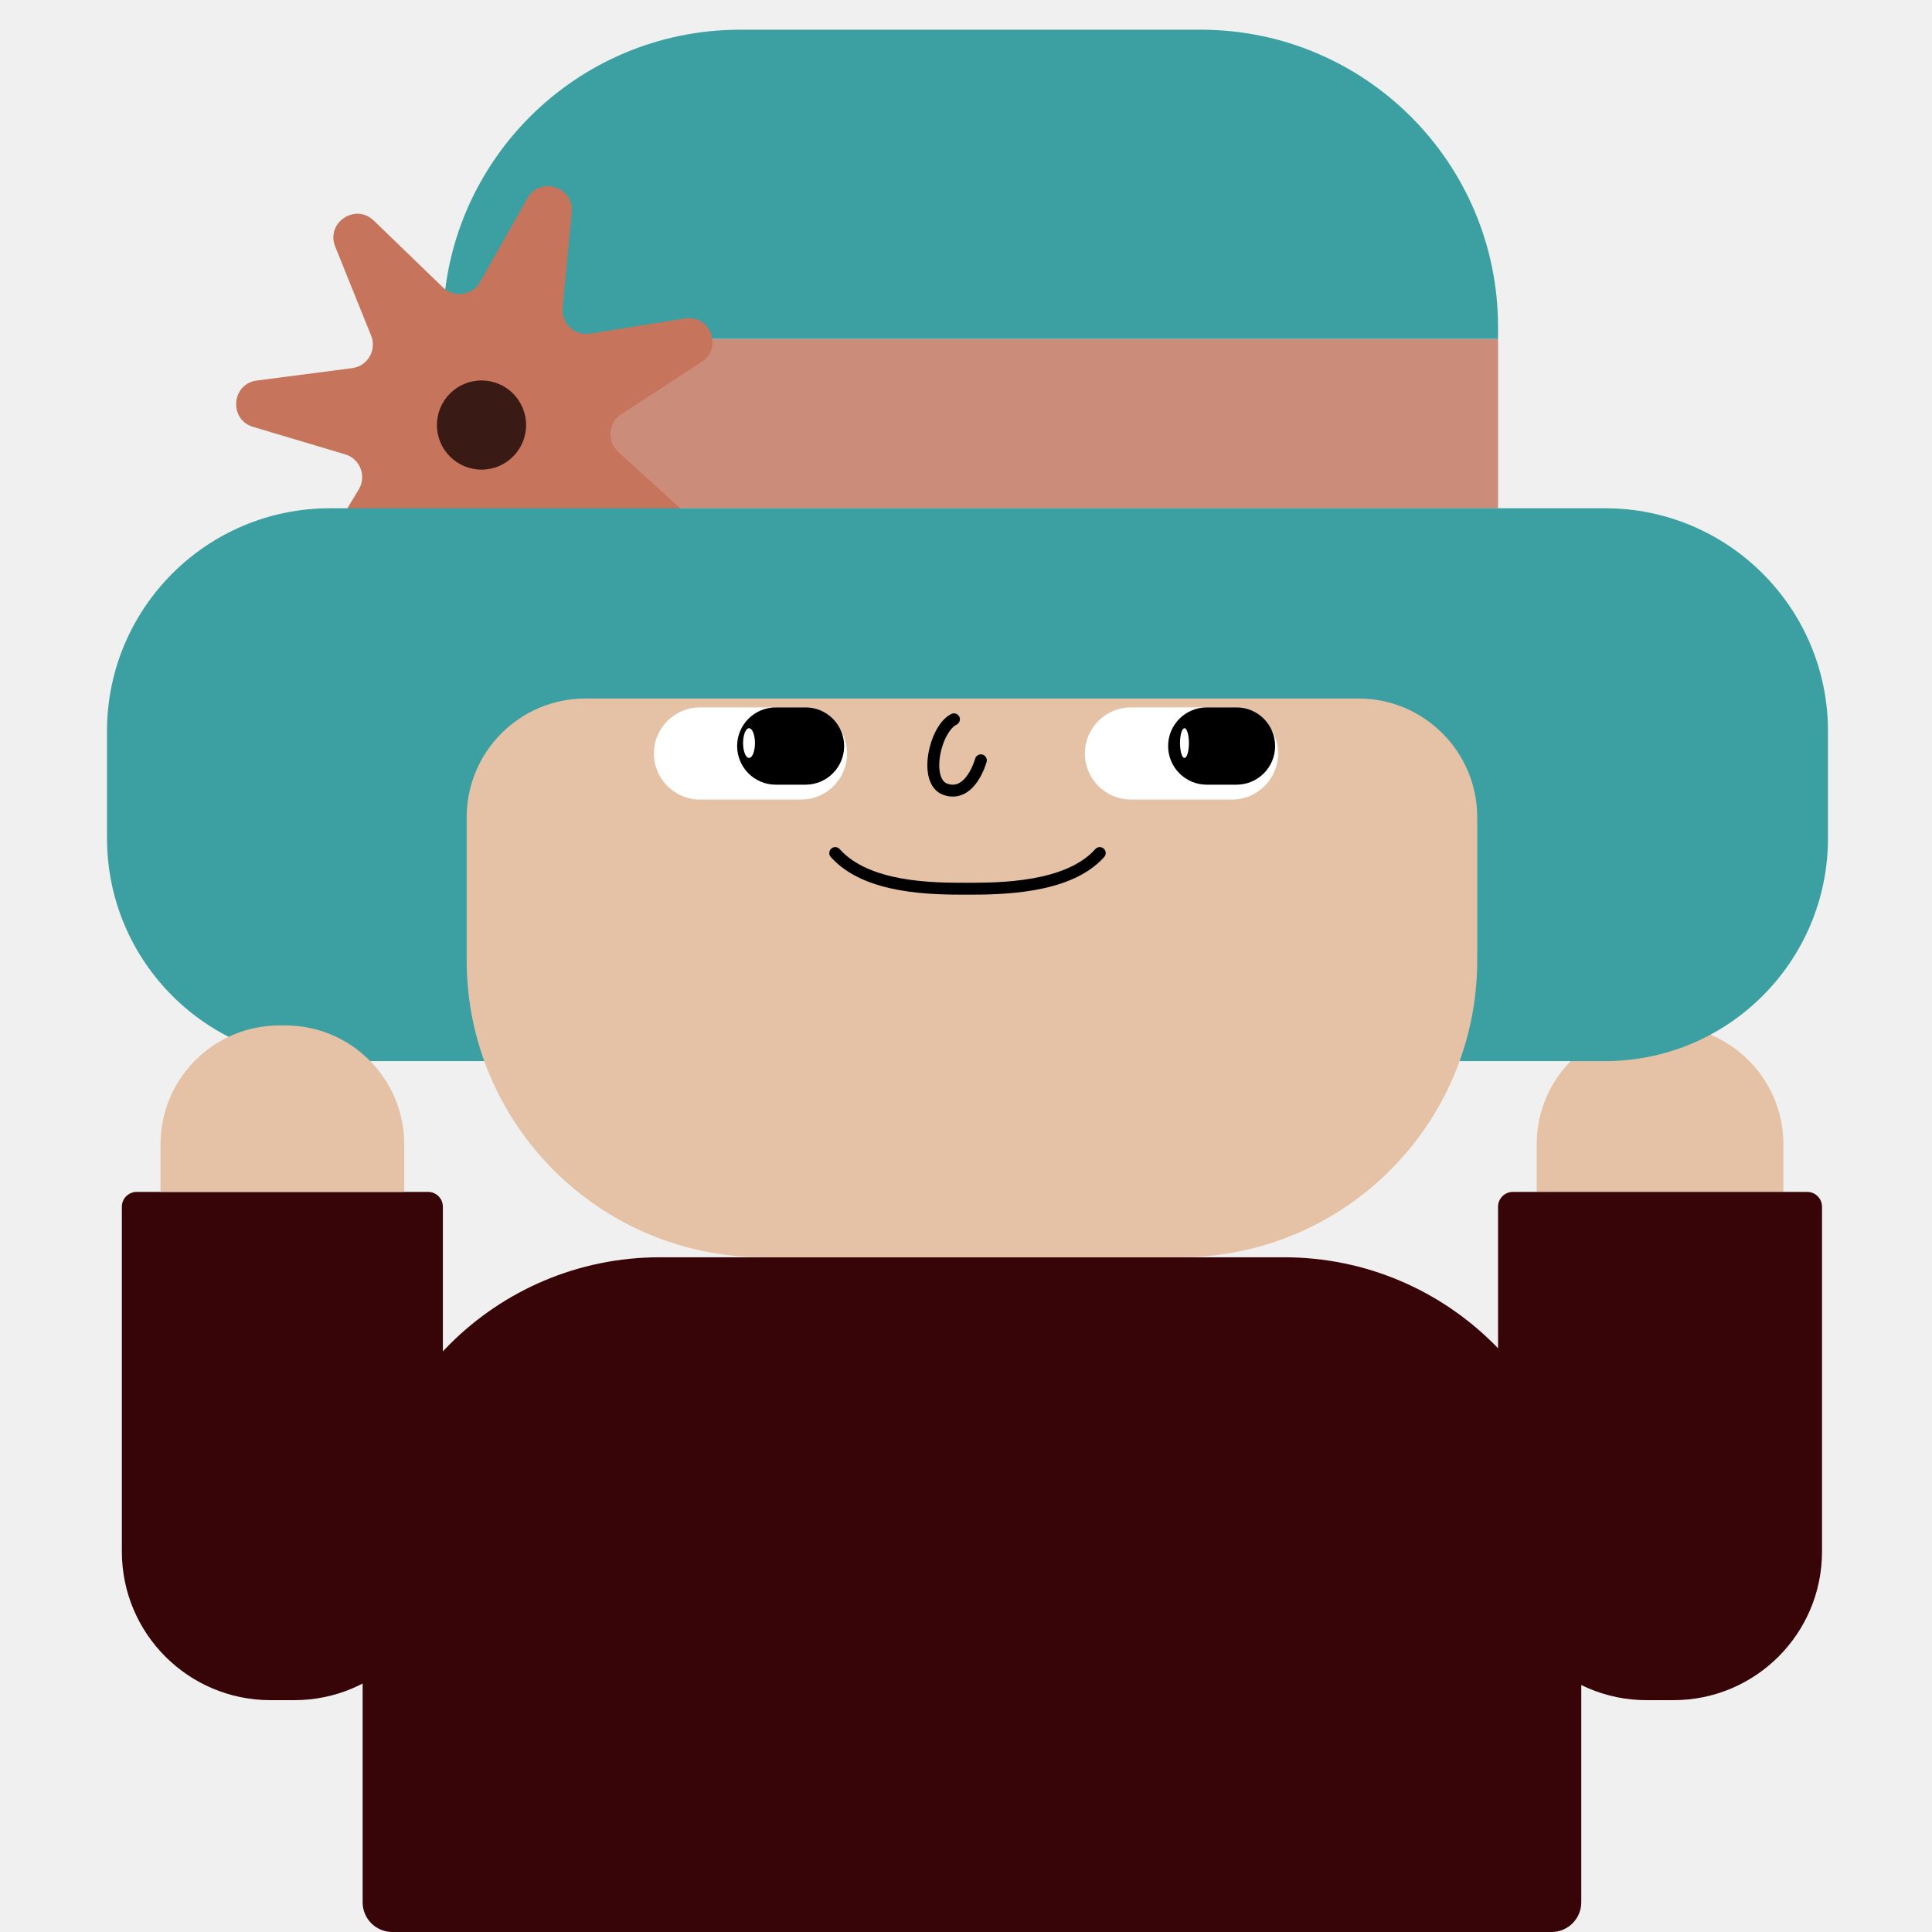
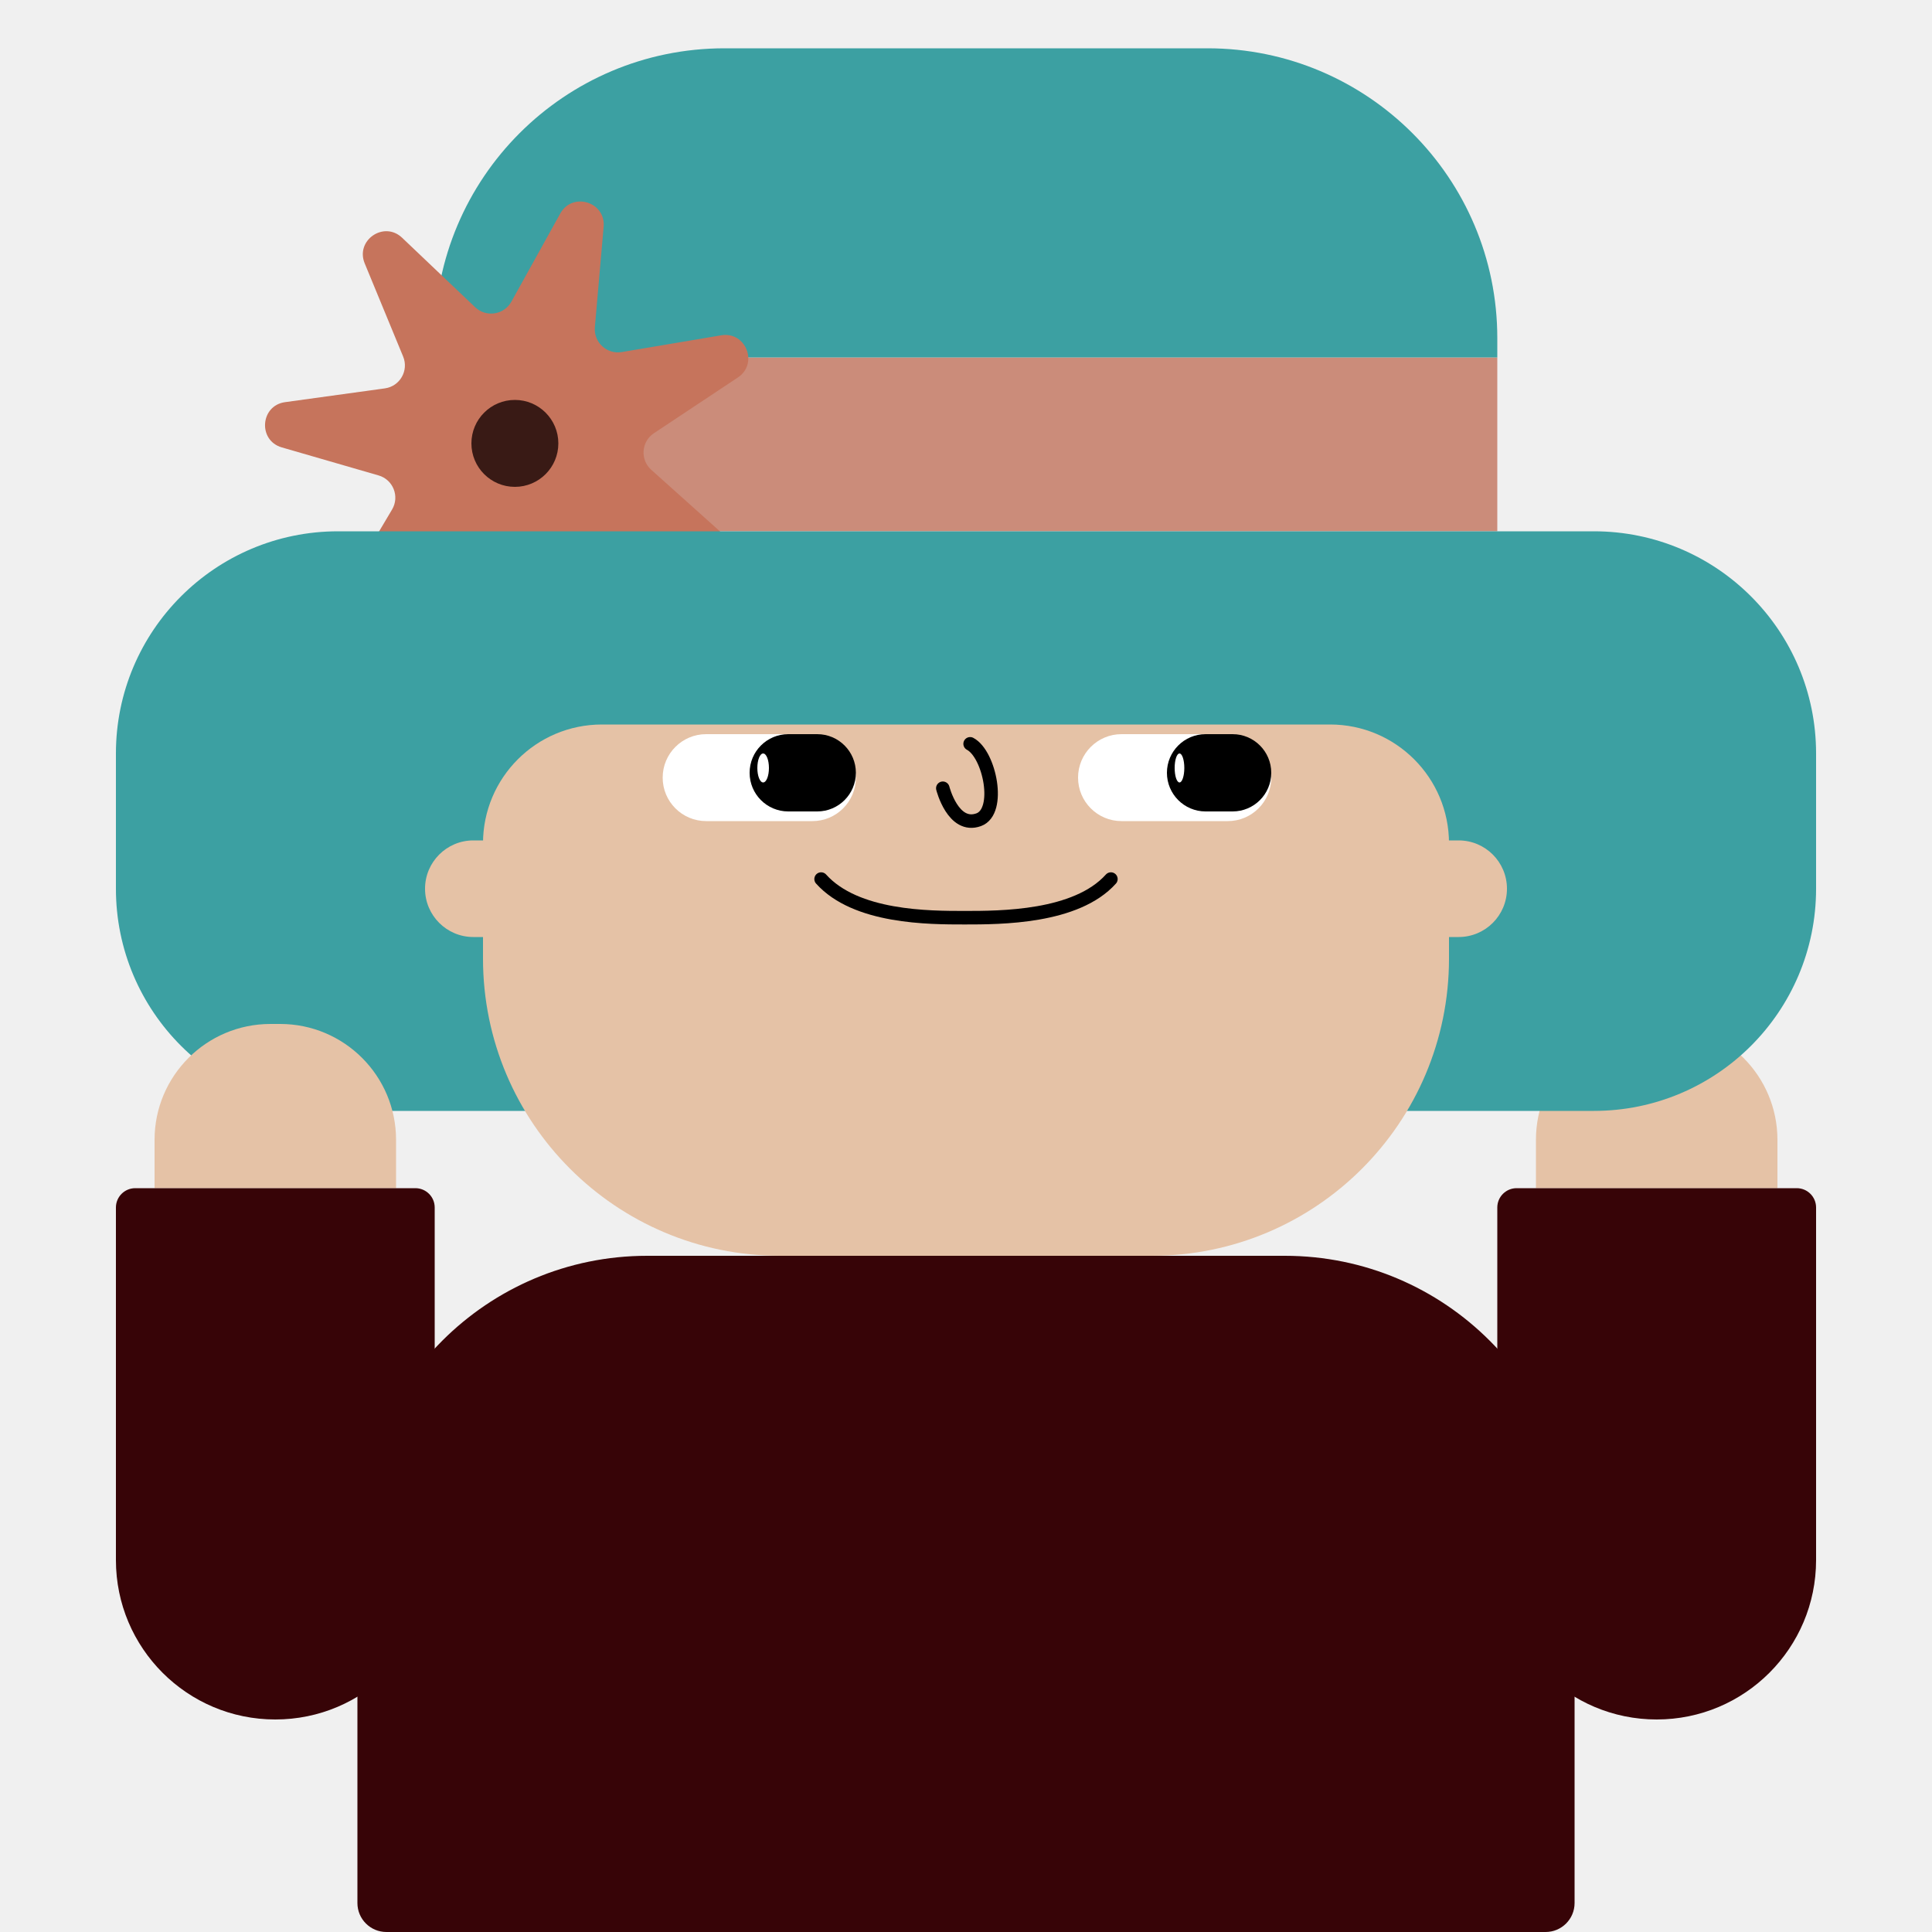
- <svg xmlns="http://www.w3.org/2000/svg" width="650" height="650" viewBox="0 0 650 650" fill="none">
-   <path d="M122 523C122 467.772 166.772 423 222 423H432C487.228 423 532 467.772 532 523V640C532 645.523 527.523 650 522 650H132C126.477 650 122 645.523 122 640V523Z" fill="#370407" />
-   <path d="M517 385C517 362.909 534.909 345 557 345H560C582.091 345 600 362.909 600 385V401H517V385Z" fill="#E5C2A6" />
-   <rect x="149" y="114" width="355" height="57" fill="#CB8C7A" />
-   <path d="M149 110C149 54.772 193.772 10 249 10H404C459.228 10 504 54.772 504 110V114H149V110Z" fill="#3CA0A2" />
-   <path d="M177.423 66.722C181.672 59.202 193.173 62.82 192.352 71.418L189.279 103.594C188.781 108.805 193.339 113.082 198.508 112.254L230.423 107.14C238.951 105.774 243.294 117.021 236.06 121.74L208.987 139.398C204.603 142.258 204.101 148.489 207.971 152.014L231.868 173.778C238.253 179.593 232.167 190.001 223.968 187.287L193.282 177.131C188.313 175.486 183.128 178.978 182.786 184.202L180.669 216.455C180.104 225.073 168.172 226.804 165.181 218.701L153.99 188.378C152.177 183.467 146.214 181.591 141.917 184.58L115.381 203.035C108.29 207.966 99.498 199.716 103.968 192.327L120.698 164.67C123.407 160.191 121.156 154.36 116.14 152.864L85.166 143.623C76.89 141.154 77.858 129.136 86.423 128.024L118.476 123.86C123.667 123.186 126.823 117.79 124.865 112.935L112.778 82.958C109.548 74.948 119.548 68.212 125.757 74.214L148.997 96.679C152.761 100.317 158.947 99.42 161.522 94.862L177.423 66.722Z" fill="#C6745C" />
-   <circle cx="162" cy="143" r="15" fill="#391A15" />
-   <rect x="36" y="171" width="579" height="186" rx="75" fill="#3CA0A2" />
-   <path d="M41 406C41 403.239 43.239 401 46 401H144C146.761 401 149 403.239 149 406V522C149 549.614 126.614 572 99 572H91C63.386 572 41 549.614 41 522V406Z" fill="#370407" />
-   <path d="M54 385C54 362.909 71.909 345 94 345H96C118.091 345 136 362.909 136 385V401H54V385Z" fill="#E5C2A6" />
-   <path d="M504 406C504 403.239 506.239 401 509 401H608C610.761 401 613 403.239 613 406V522C613 549.614 590.614 572 563 572H554C526.386 572 504 549.614 504 522V406Z" fill="#370407" />
-   <path d="M157 275C157 252.909 174.909 235 197 235H457C479.091 235 497 252.909 497 275V323C497 378.228 452.228 423 397 423H257C201.772 423 157 378.228 157 323V275Z" fill="#E5C2A6" />
-   <rect x="220" y="238" width="65" height="31" rx="15.5" fill="white" />
-   <rect x="248" y="238" width="36" height="26" rx="13" fill="black" />
-   <rect x="365" y="238" width="65" height="31" rx="15.5" fill="white" />
-   <rect x="393" y="238" width="36" height="26" rx="13" fill="black" />
-   <path d="M281 287C291.68 299 314.057 299 325.076 299C336.095 299 359.32 299 370 287" stroke="black" stroke-width="4" stroke-linecap="round" />
-   <path d="M320.952 242C314.461 245.21 310.608 263.028 318.124 265.575C326.607 268.45 330 255.8 330 255.8" stroke="black" stroke-width="4" stroke-linecap="round" />
-   <ellipse cx="252" cy="250" rx="2" ry="5" fill="white" />
-   <ellipse cx="398.5" cy="250" rx="1.5" ry="5" fill="white" />
+ <svg xmlns="http://www.w3.org/2000/svg" width="1000" height="1000" viewBox="0 0 1000 1000" fill="none">
+   <g id="Alfons Vector">
+     <path id="body" d="M185 800C185 717.157 252.157 650 335 650H665C747.843 650 815 717.157 815 800V985C815 993.284 808.284 1000 800 1000H200C191.716 1000 185 993.284 185 985V800Z" fill="#370407" />
+     <g id="right_arm">
+       <path id="right_wrist" d="M795 590C795 556.863 821.863 530 855 530H860C893.137 530 920 556.863 920 590V615H795V590Z" fill="#E5C2A6" />
+       <path id="right_upper_arm" d="M775 625C775 619.477 779.477 615 785 615H930C935.523 615 940 619.477 940 625V807.5C940 853.063 903.063 890 857.5 890C811.937 890 775 853.063 775 807.5V625Z" fill="#370407" />
+     </g>
+     <g id="hat">
+       <rect id="Hat-Stripe" x="225" y="185" width="550" height="90" fill="#CB8C7A" />
+       <path id="Top-Hat" d="M225 175C225 92.157 292.157 25 375 25H625C707.843 25 775 92.157 775 175V185H225V175Z" fill="#3CA0A2" />
+       <path id="Flower" d="M289.992 110.514C296.274 99.184 313.569 104.471 312.441 117.377L307.9 169.345C307.217 177.167 314.106 183.528 321.849 182.223L373.289 173.554C386.064 171.401 392.714 188.22 381.92 195.385L338.459 224.236C331.917 228.579 331.24 237.931 337.087 243.171L375.937 277.984C385.586 286.63 376.582 302.314 364.251 298.343L314.596 282.352C307.122 279.945 299.388 285.246 298.937 293.085L295.942 345.165C295.198 358.099 277.322 360.839 272.738 348.722L254.281 299.93C251.503 292.586 242.537 289.844 236.127 294.379L193.541 324.509C182.966 331.991 169.678 319.723 176.293 308.585L202.933 263.734C206.943 256.982 203.495 248.263 195.953 246.079L145.845 231.57C133.401 227.967 134.708 209.929 147.541 208.156L199.217 201.02C206.995 199.945 211.663 191.814 208.668 184.555L188.77 136.333C183.828 124.357 198.746 114.132 208.133 123.061L245.932 159.013C251.621 164.424 260.889 163.004 264.697 156.136L289.992 110.514Z" fill="#C6745C" />
+       <circle id="Flower-Middle" cx="266.5" cy="229.5" r="22.5" fill="#391A15" />
+       <rect id="Bottom-Hat" x="60" y="275" width="880" height="300" rx="115" fill="#3CA0A2" />
+     </g>
+     <g id="left_arm">
+       <path id="left_wrist" d="M80 590C80 556.863 106.863 530 140 530H145C178.137 530 205 556.863 205 590V615H80V590Z" fill="#E5C2A6" />
+       <path id="left_upper_arm" d="M60 625C60 619.477 64.477 615 70 615H215C220.523 615 225 619.477 225 625V807.5C225 853.063 188.063 890 142.5 890C96.936 890 60 853.063 60 807.5V625Z" fill="#370407" />
+     </g>
+     <g id="head">
+       <path id="left_ear" d="M220 460C220 446.193 231.193 435 245 435H260V485H245C231.193 485 220 473.807 220 460Z" fill="#E5C2A6" />
+       <path id="right_ear" d="M740 435H755C768.807 435 780 446.193 780 460C780 473.807 768.807 485 755 485H740V435Z" fill="#E5C2A6" />
+       <path id="head_base" d="M250 436.538C250 402.552 277.552 375 311.538 375H688.462C722.448 375 750 402.552 750 436.538V496.154C750 581.121 681.121 650 596.154 650H403.846C318.879 650 250 581.121 250 496.154V436.538Z" fill="#E5C2A6" />
+       <g id="face">
+         <path id="Mouth" d="M425 455C443 475 480.715 475 499.285 475C517.856 475 557 475 575 455" stroke="black" stroke-width="7" stroke-linecap="round" />
+         <g id="upper_face">
+           <g id="left_eye">
+             <rect id="Left-outer-Eye" x="343" y="380" width="100" height="45" rx="22.5" fill="white" />
+             <rect id="Left-inner-Eye" x="388" y="380" width="55" height="40" rx="20" fill="black" />
+             <ellipse id="Left-eye-Spark" cx="395" cy="397.5" rx="3" ry="7.5" fill="white" />
+           </g>
+           <path id="nose" d="M502.138 385C512.28 390.349 518.3 420.046 506.556 424.292C493.301 429.083 488 408 488 408" stroke="black" stroke-width="7" stroke-linecap="round" />
+           <g id="right_eye">
+             <rect id="Right-outer-Eye" x="558" y="380" width="100" height="45" rx="22.5" fill="white" />
+             <rect id="Right-inner-Eye" x="604" y="380" width="54" height="40" rx="20" fill="black" />
+             <ellipse id="Right-eye-Spark" cx="610.5" cy="397.5" rx="2.5" ry="7.5" fill="white" />
+           </g>
+         </g>
+       </g>
+     </g>
+   </g>
</svg>
